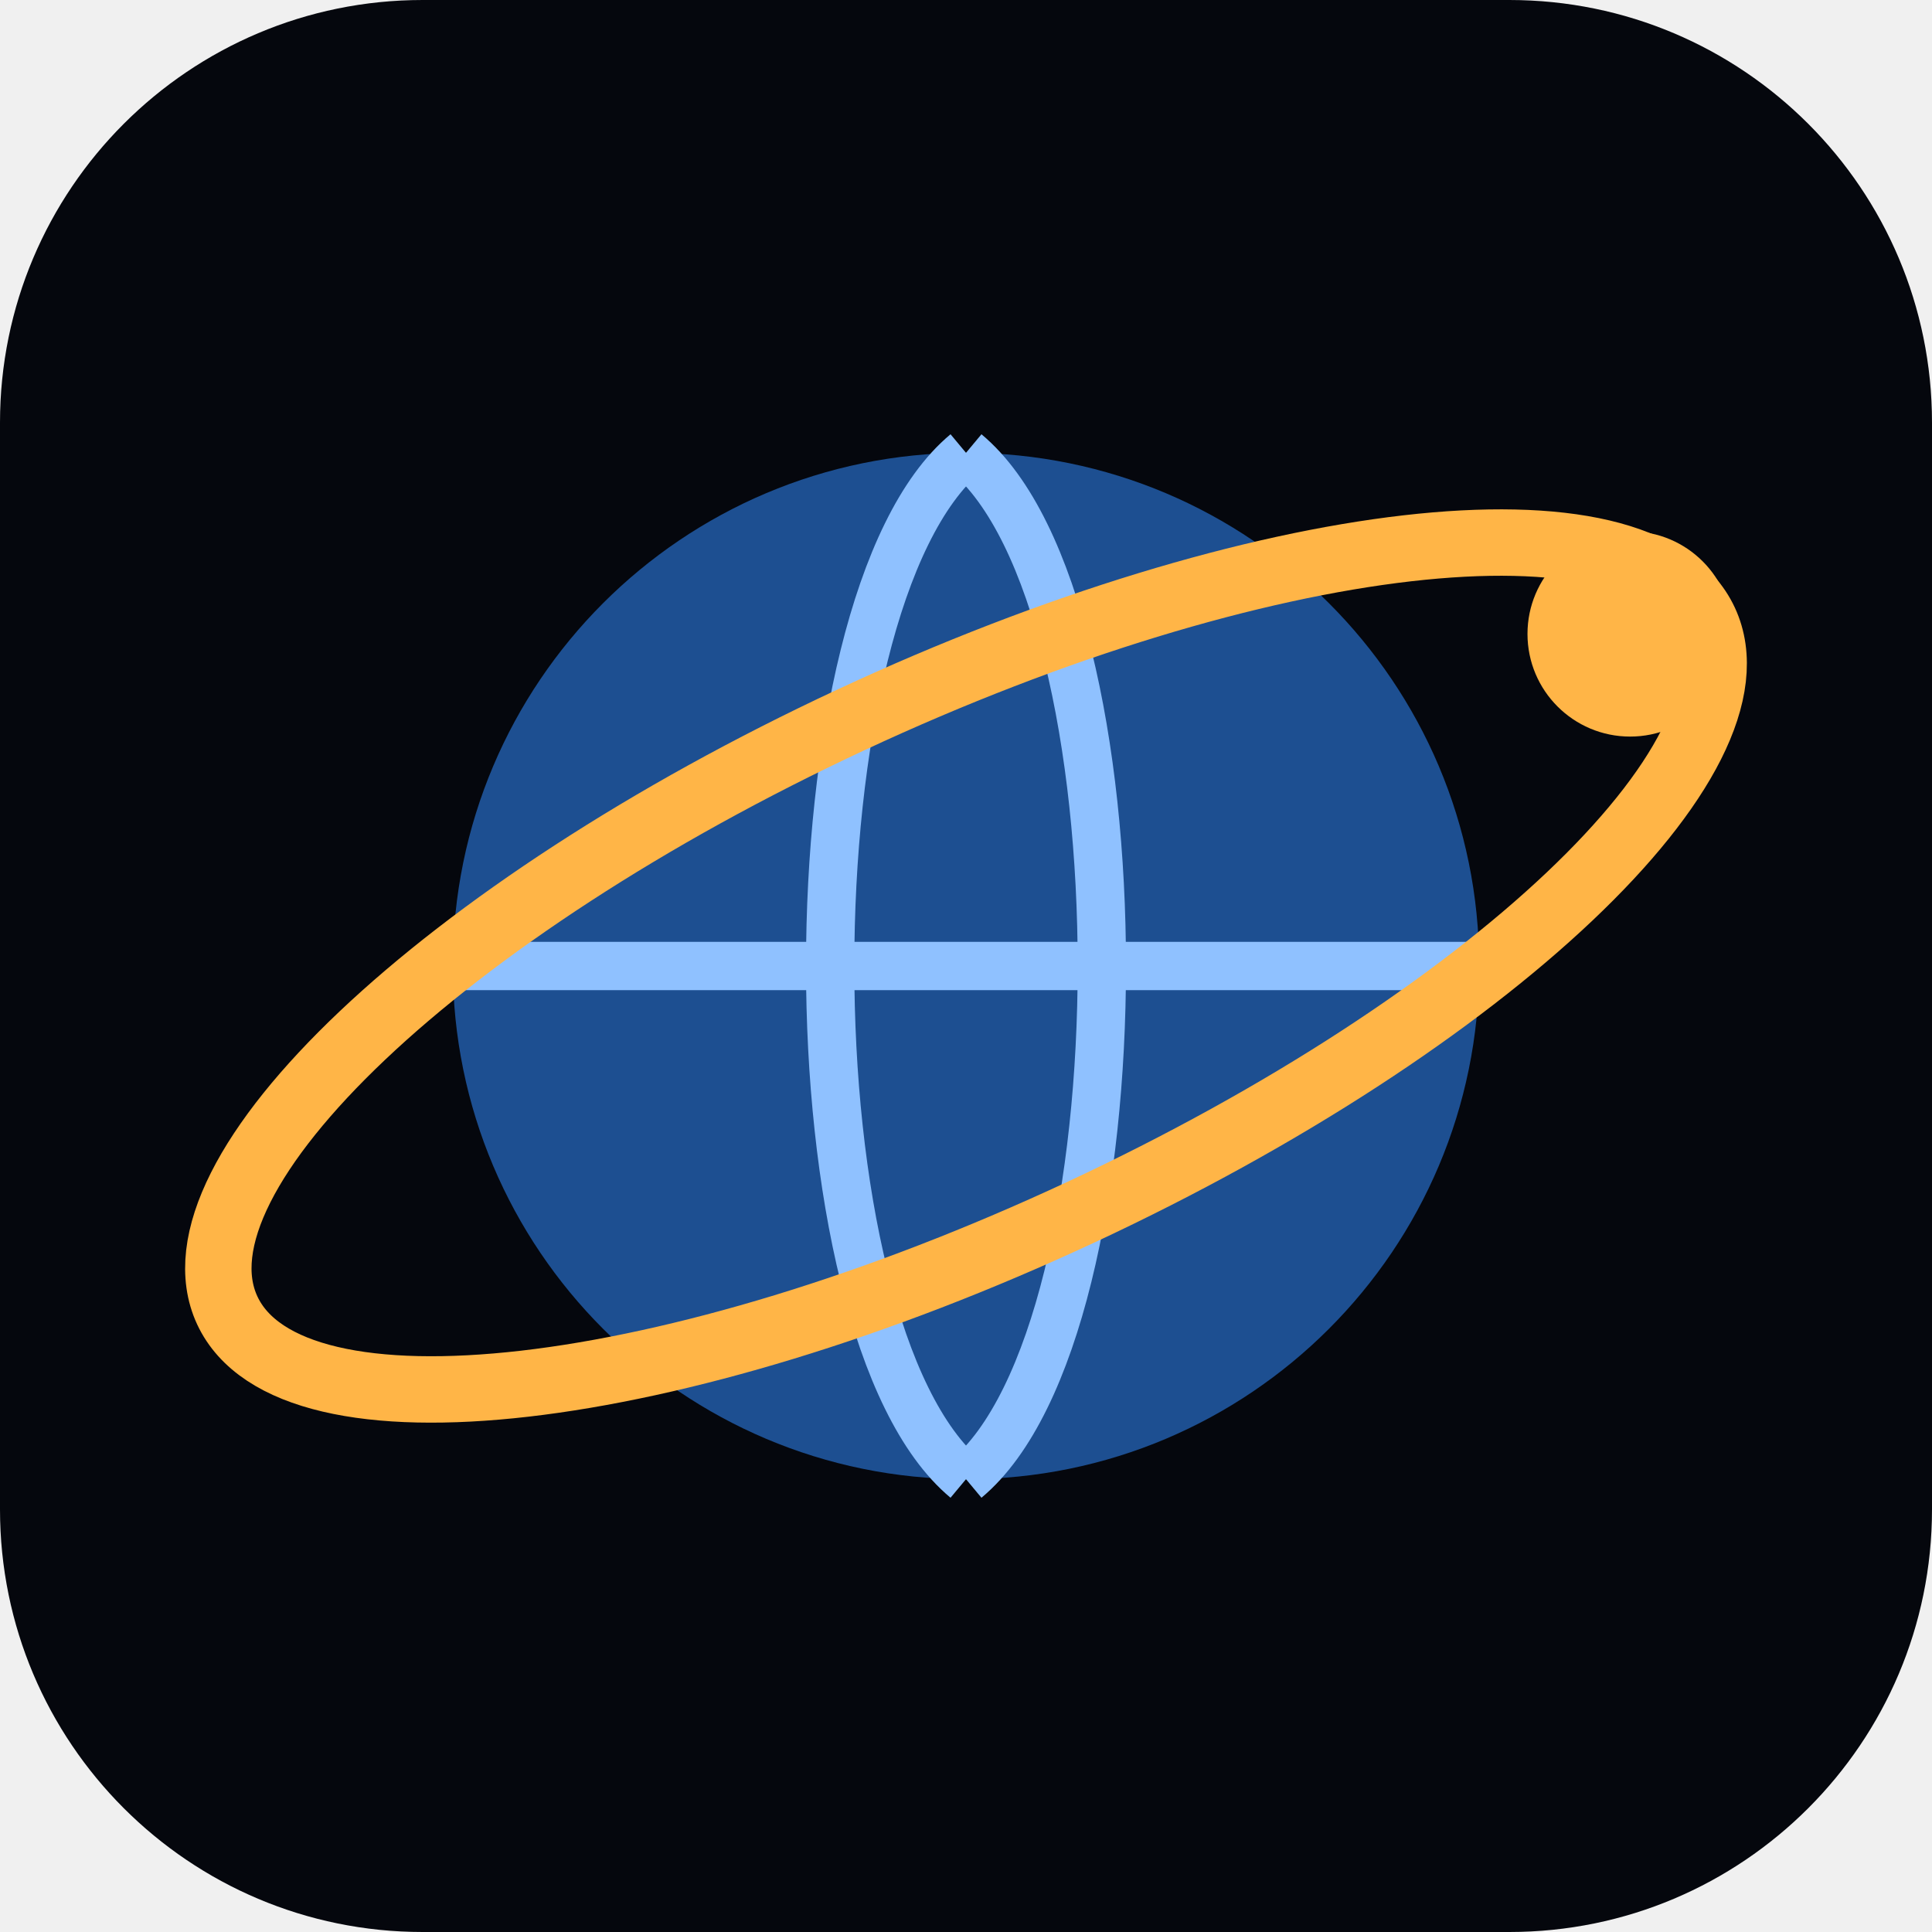
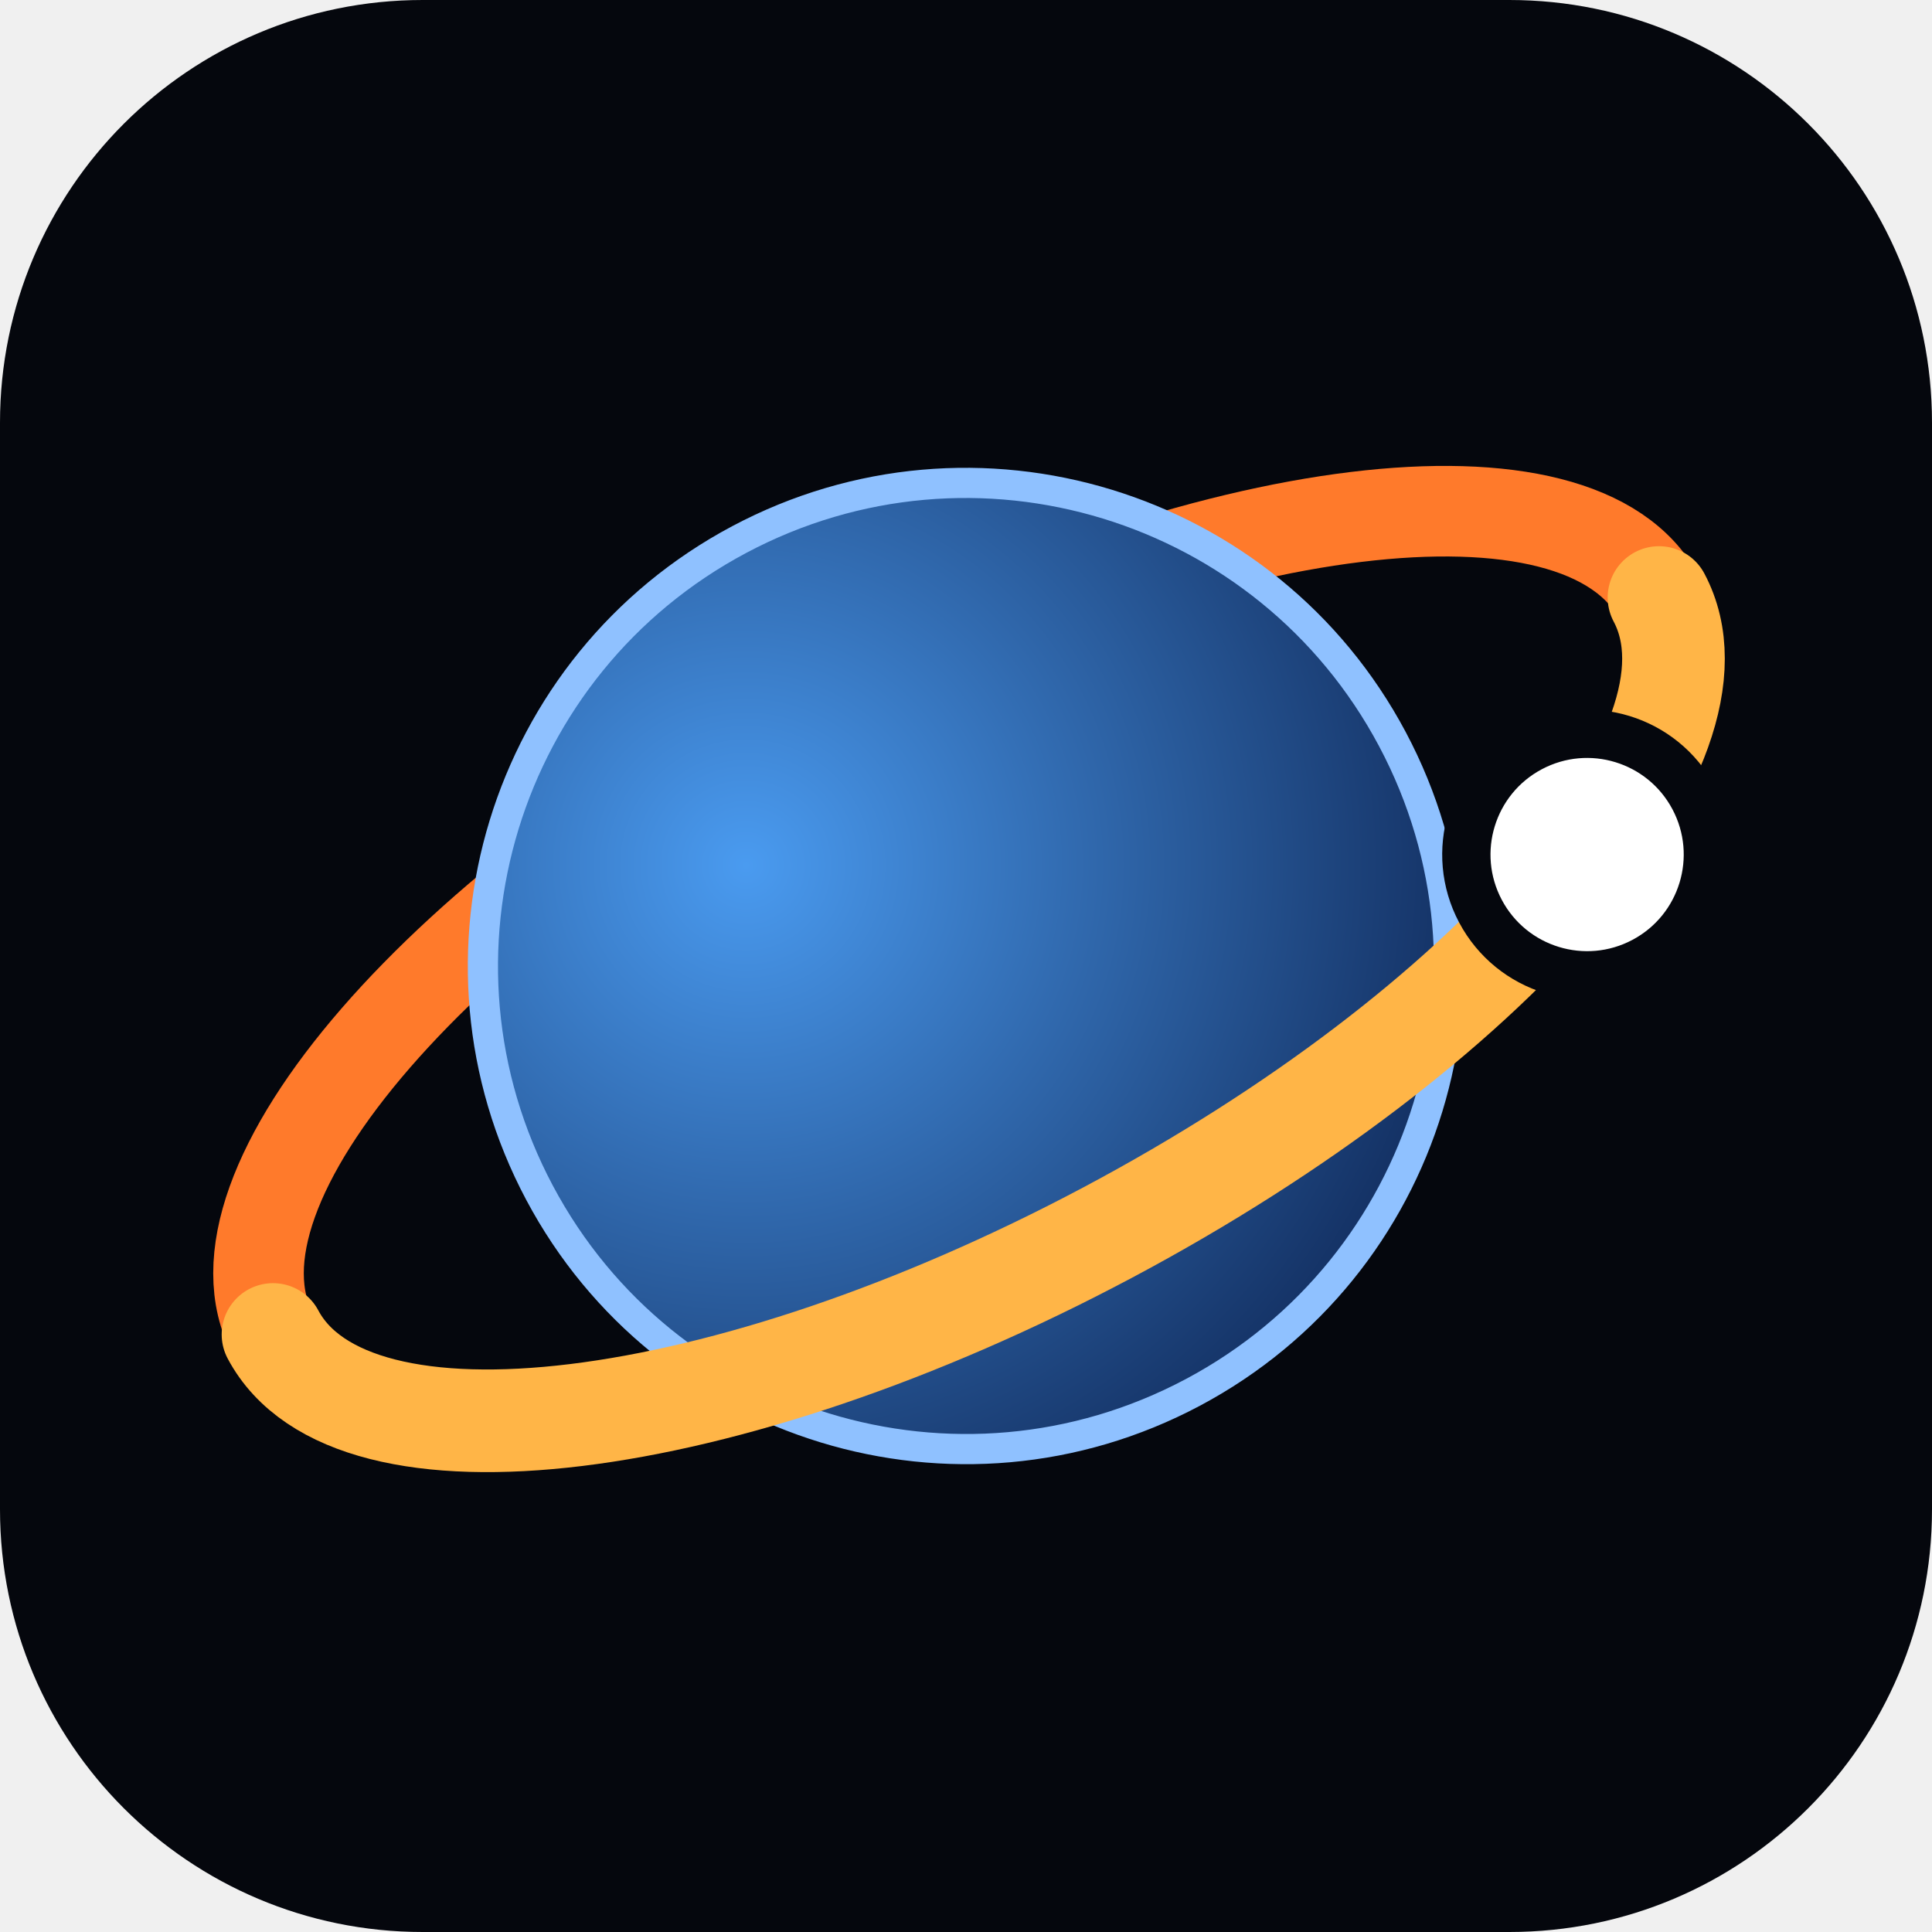
<svg xmlns="http://www.w3.org/2000/svg" viewBox="0 0 64 64">
+   <defs>
+     <radialGradient id="p" cx=".35" cy=".3" r=".85">
+       <stop offset="0" stop-color="#4a9bf0" />
+       <stop offset="1" stop-color="#0c2250" />
+     </radialGradient>
+   </defs>
  <rect width="64" height="64" rx="14" fill="#05070d" />
-   <circle cx="32" cy="32" r="17" fill="#1d4f91" />
-   <path d="M15 32h34M32 15c-6 5-6 29 0 34M32 15c6 5 6 29 0 34" stroke="#8fc1ff" stroke-width="1.6" fill="none" />
-   <ellipse cx="32" cy="32" rx="27" ry="9" transform="rotate(-25 32 32)" stroke="#ffb547" stroke-width="2.2" fill="none" />
-   <circle cx="54" cy="21" r="3.4" fill="#ffb547" />
+   <g transform="translate(32 32) rotate(-28)" fill="none" stroke-linecap="round">
+     <path d="M-26 0A26 10 0 0 1 26 0" stroke="#ff7a2b" stroke-width="3" />
+     <circle r="16" fill="url(#p)" stroke="#8fc1ff" stroke-width="1" />
+     <path d="M26 0A26 10 0 0 1-26 0" stroke="#ffb547" stroke-width="3.4" />
+     <circle cx="19.9" cy="6.4" r="4" fill="#fff" stroke="#05070d" stroke-width="1.6" />
+   </g>
</svg>
